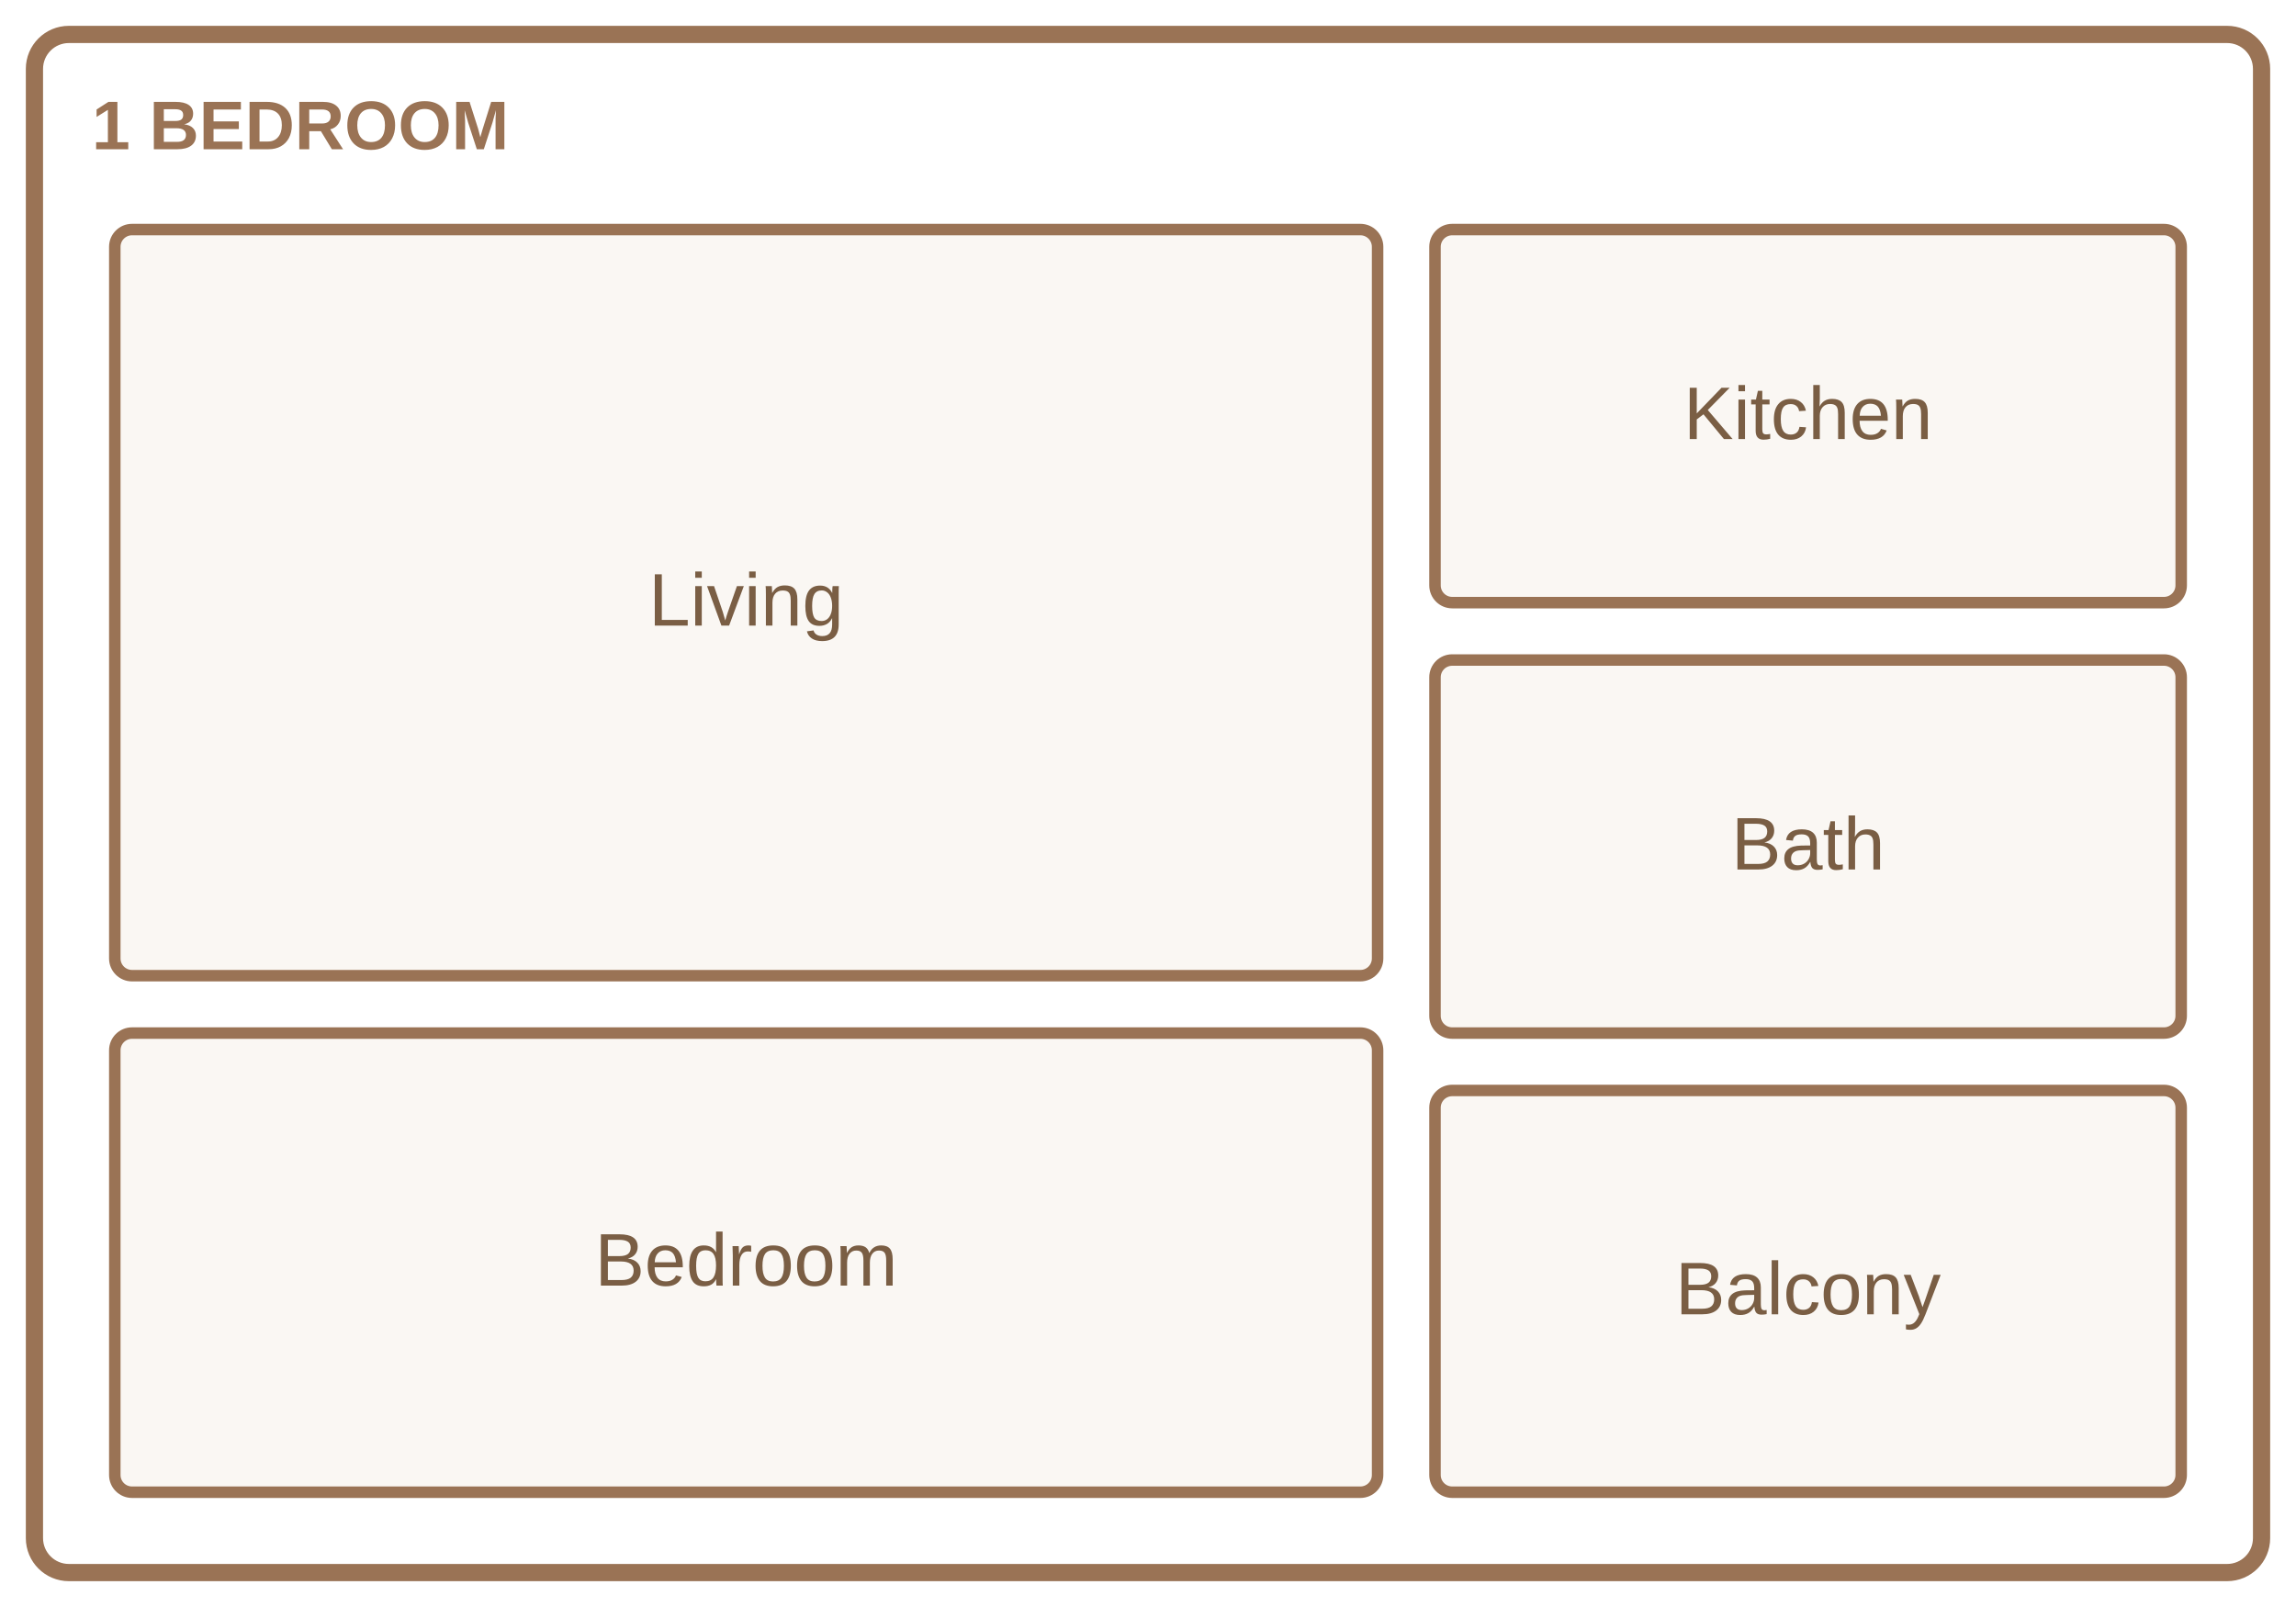
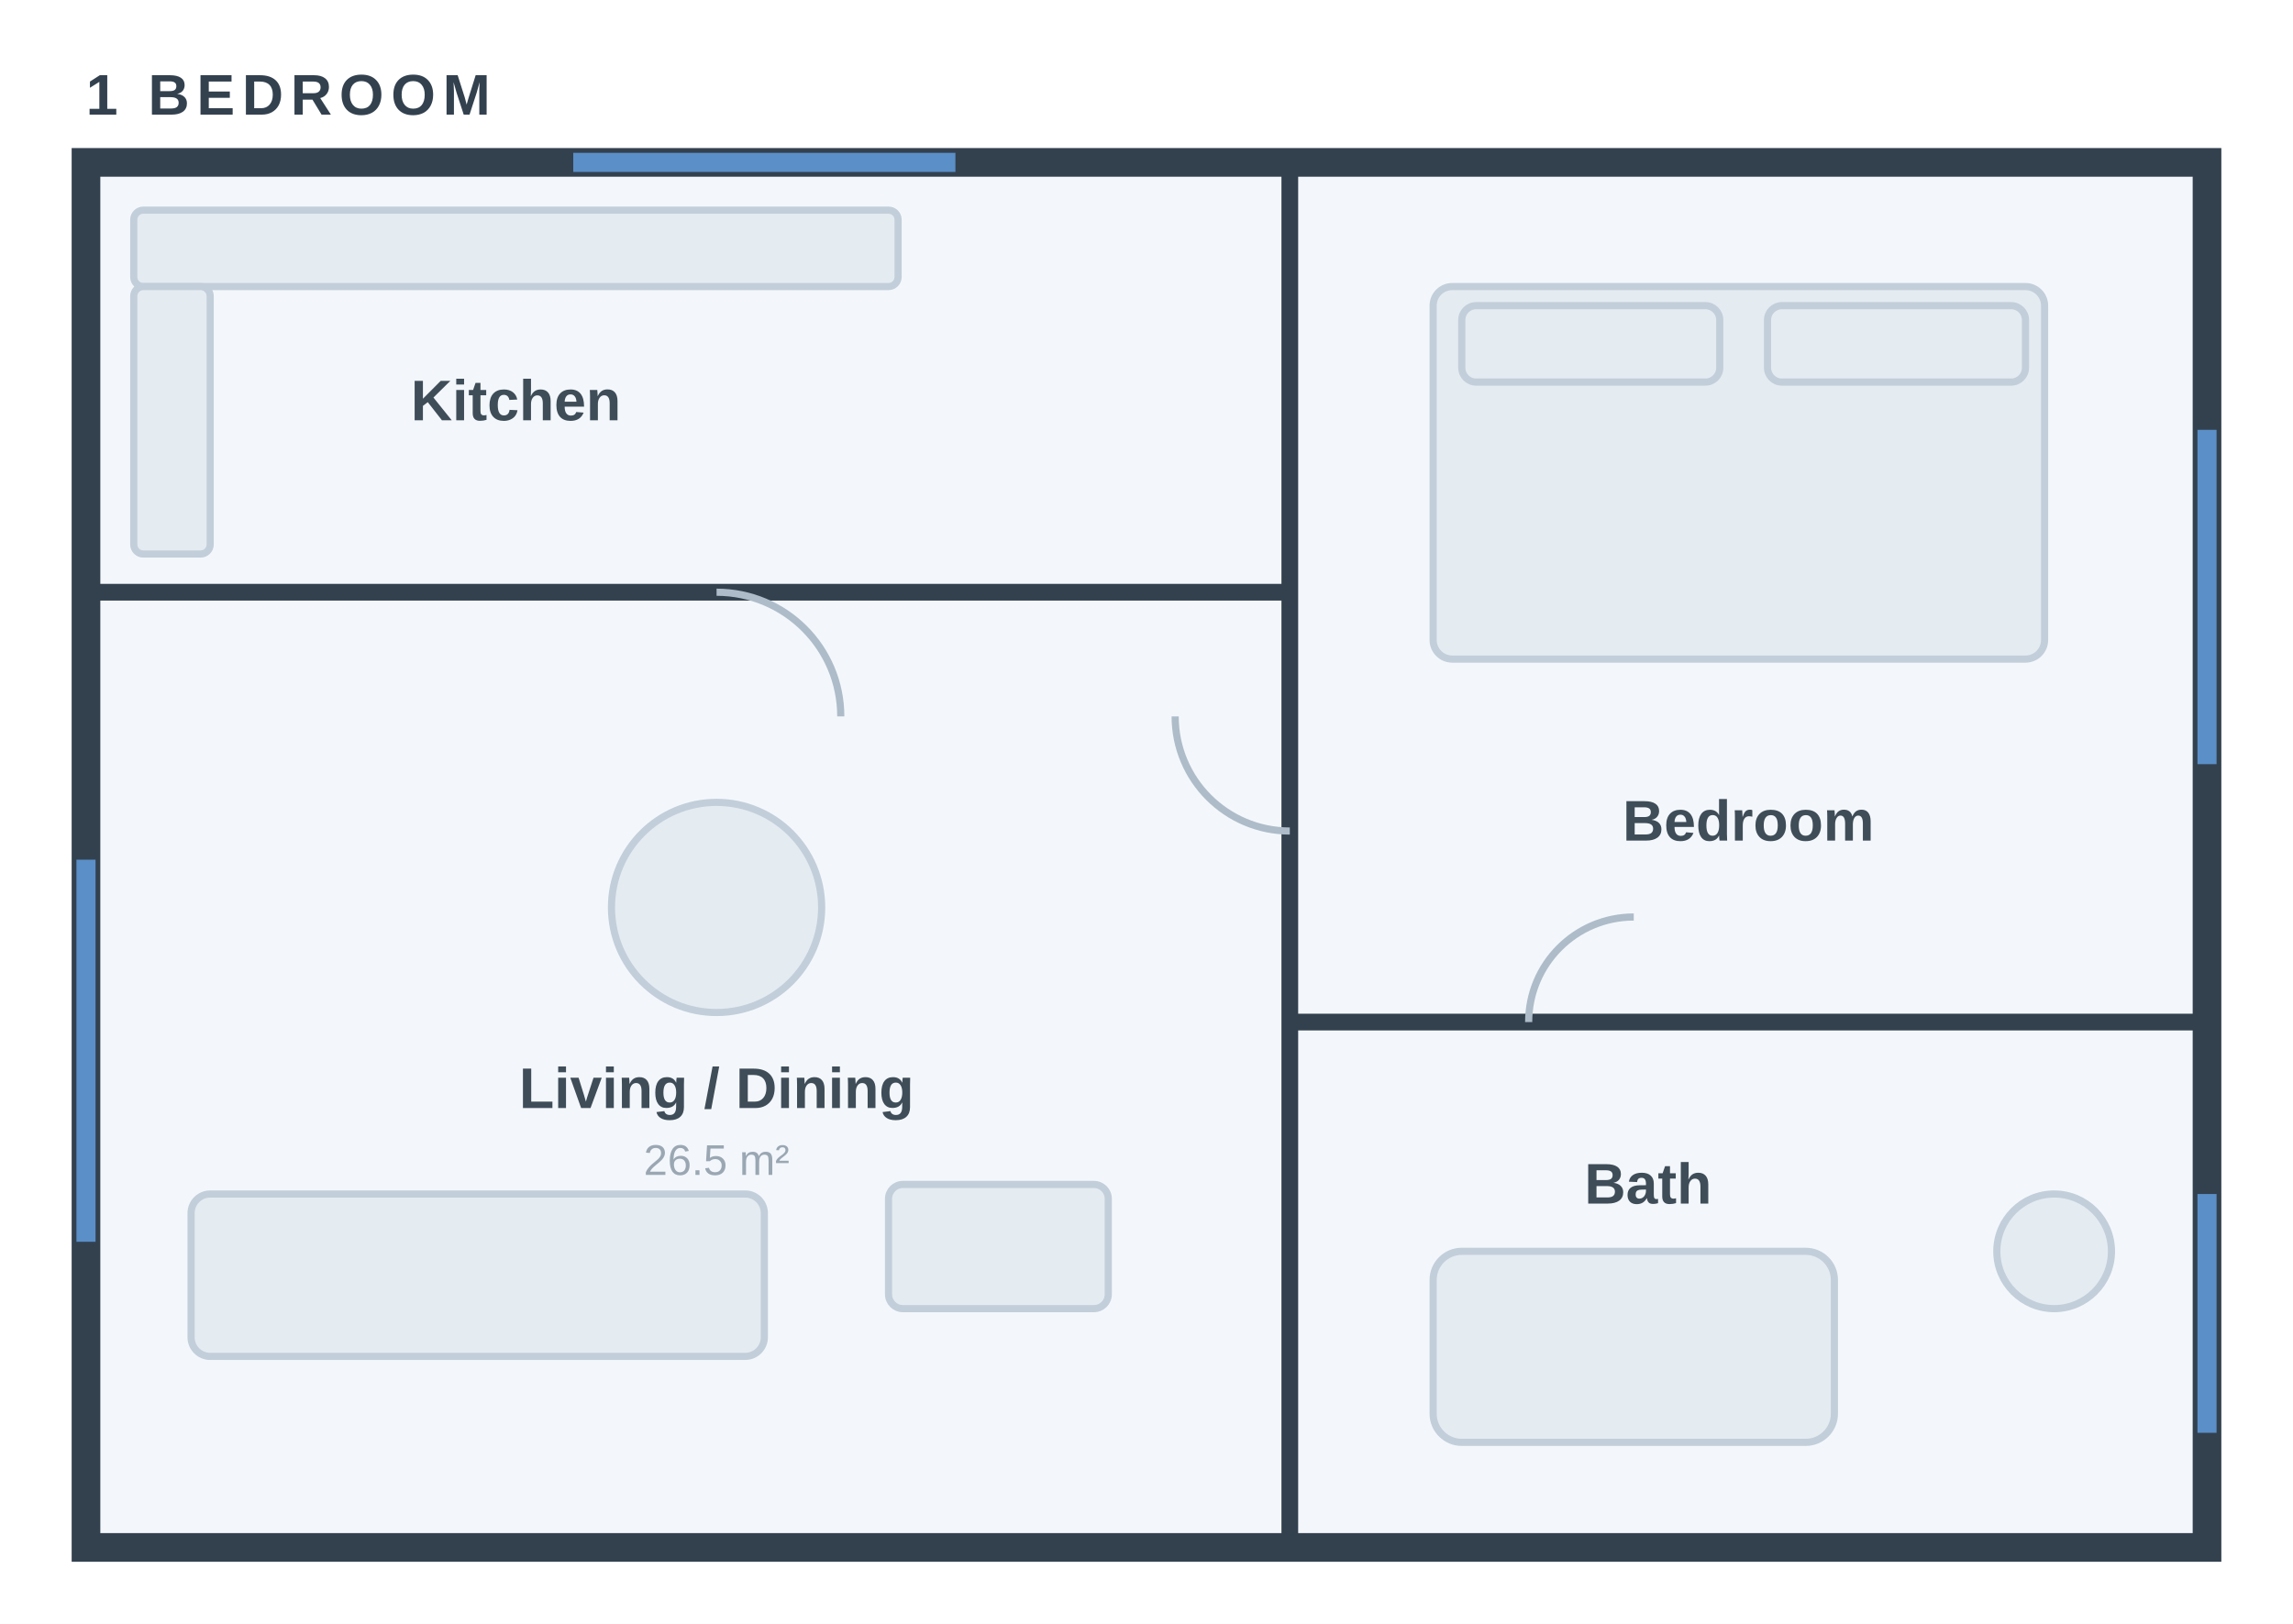
- <svg xmlns="http://www.w3.org/2000/svg" width="400" height="280" viewBox="0 0 400 280">
-   <rect width="400" height="280" fill="#ffffff" />
-   <rect x="6" y="6" width="388" height="268" rx="6" fill="none" stroke="#9a7355" stroke-width="3" />
-   <rect x="20" y="40" width="220" height="130" rx="3" fill="#faf7f3" stroke="#9a7355" stroke-width="2" />
-   <text x="130" y="109" text-anchor="middle" font-size="13" font-family="Arial,sans-serif" fill="#7a5e44">Living</text>
-   <rect x="20" y="180" width="220" height="80" rx="3" fill="#faf7f3" stroke="#9a7355" stroke-width="2" />
-   <text x="130" y="224" text-anchor="middle" font-size="13" font-family="Arial,sans-serif" fill="#7a5e44">Bedroom</text>
-   <rect x="250" y="40" width="130" height="65" rx="3" fill="#faf7f3" stroke="#9a7355" stroke-width="2" />
-   <text x="315" y="76.5" text-anchor="middle" font-size="13" font-family="Arial,sans-serif" fill="#7a5e44">Kitchen</text>
-   <rect x="250" y="115" width="130" height="65" rx="3" fill="#faf7f3" stroke="#9a7355" stroke-width="2" />
-   <text x="315" y="151.5" text-anchor="middle" font-size="13" font-family="Arial,sans-serif" fill="#7a5e44">Bath</text>
-   <rect x="250" y="190" width="130" height="70" rx="3" fill="#faf7f3" stroke="#9a7355" stroke-width="2" />
-   <text x="315" y="229" text-anchor="middle" font-size="13" font-family="Arial,sans-serif" fill="#7a5e44">Balcony</text>
-   <text x="16" y="26" font-size="12" font-family="Arial,sans-serif" font-weight="700" fill="#9a7355">1 BEDROOM</text>
+ <svg xmlns="http://www.w3.org/2000/svg" width="480" height="340" viewBox="0 0 480 340">
+   <style>
+     .rm{fill:#f3f7fb}
+     .w{stroke:#33414f;stroke-width:6;fill:none;stroke-linejoin:miter}
+     .iw{stroke:#33414f;stroke-width:3.5;fill:none;stroke-linecap:butt}
+     .lab{fill:#3f4d59;font:600 12px Arial,sans-serif;text-anchor:middle}
+     .sz{fill:#9aa7b3;font:500 9px Arial,sans-serif;text-anchor:middle}
+     .ttl{fill:#33414f;font:700 12px Arial,sans-serif;letter-spacing:1.5px}
+     .fur{fill:#e4ebf1;stroke:#c2ceda;stroke-width:1.5}
+     .win{stroke:#5b8fc7;stroke-width:4}
+     .door{stroke:#aebcc9;stroke-width:1.5;fill:none}
+   </style>
+   <rect width="480" height="340" fill="#ffffff" />
+   <rect class="rm" x="18" y="34" width="444" height="290" />
+   <rect class="w" x="18" y="34" width="444" height="290" />
+   <line class="iw" x1="270" y1="34" x2="270" y2="324" />
+   <line class="iw" x1="18" y1="124" x2="270" y2="124" />
+   <line class="iw" x1="270" y1="214" x2="462" y2="214" />
+   <line class="win" x1="18" y1="180" x2="18" y2="260" />
+   <line class="win" x1="120" y1="34" x2="200" y2="34" />
+   <line class="win" x1="462" y1="90" x2="462" y2="160" />
+   <line class="win" x1="462" y1="250" x2="462" y2="300" />
+   <path class="door" d="M150 124 a26 26 0 0 1 26 26" />
+   <path class="door" d="M270 174 a24 24 0 0 1 -24 -24" />
+   <path class="door" d="M320 214 a22 22 0 0 1 22 -22" />
+   <rect class="fur" x="28" y="44" width="160" height="16" rx="2" />
+   <rect class="fur" x="28" y="60" width="16" height="56" rx="2" />
+   <rect class="fur" x="40" y="250" width="120" height="34" rx="4" />
+   <rect class="fur" x="186" y="248" width="46" height="26" rx="3" />
+   <circle class="fur" cx="150" cy="190" r="22" />
+   <rect class="fur" x="300" y="60" width="128" height="78" rx="4" />
+   <rect class="fur" x="306" y="64" width="54" height="16" rx="3" />
+   <rect class="fur" x="370" y="64" width="54" height="16" rx="3" />
+   <rect class="fur" x="300" y="262" width="84" height="40" rx="6" />
+   <circle class="fur" cx="430" cy="262" r="12" />
+   <text class="lab" x="108" y="88">Kitchen</text>
+   <text class="lab" x="150" y="232">Living / Dining</text>
+   <text class="sz" x="150" y="246">26.5 m²</text>
+   <text class="lab" x="366" y="176">Bedroom</text>
+   <text class="lab" x="345" y="252">Bath</text>
+   <text class="ttl" x="18" y="24">1 BEDROOM</text>
</svg>
